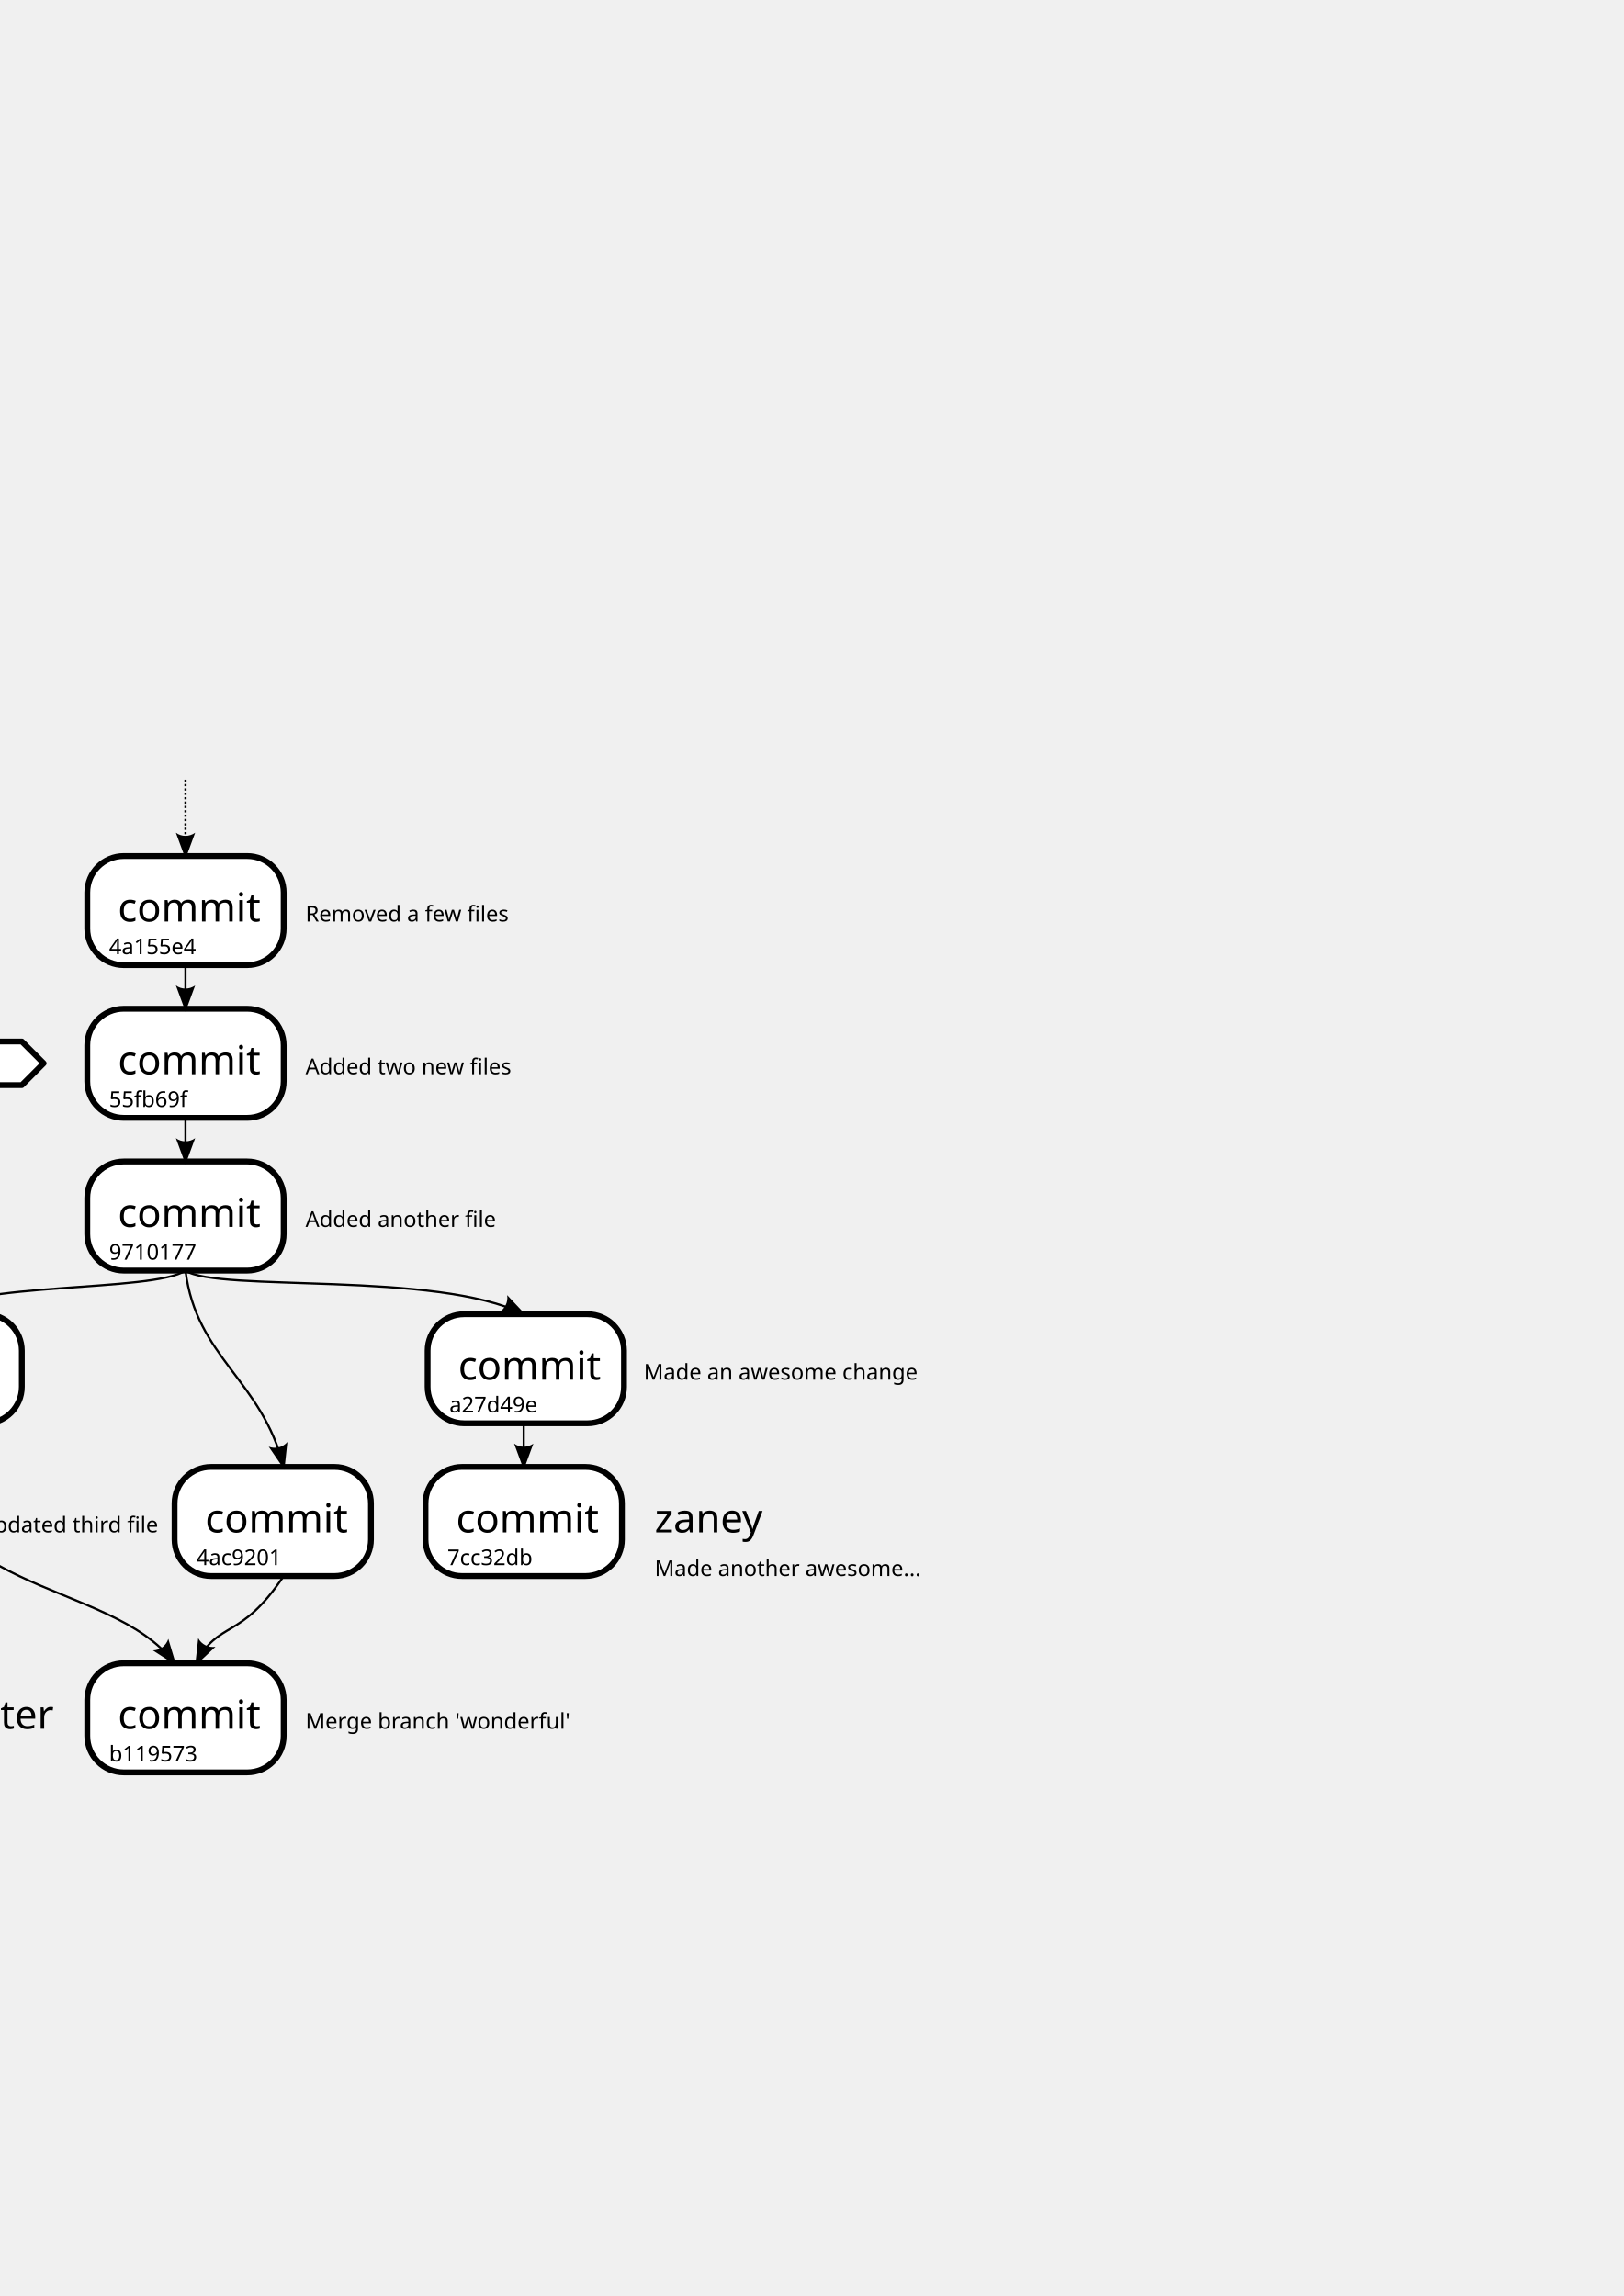
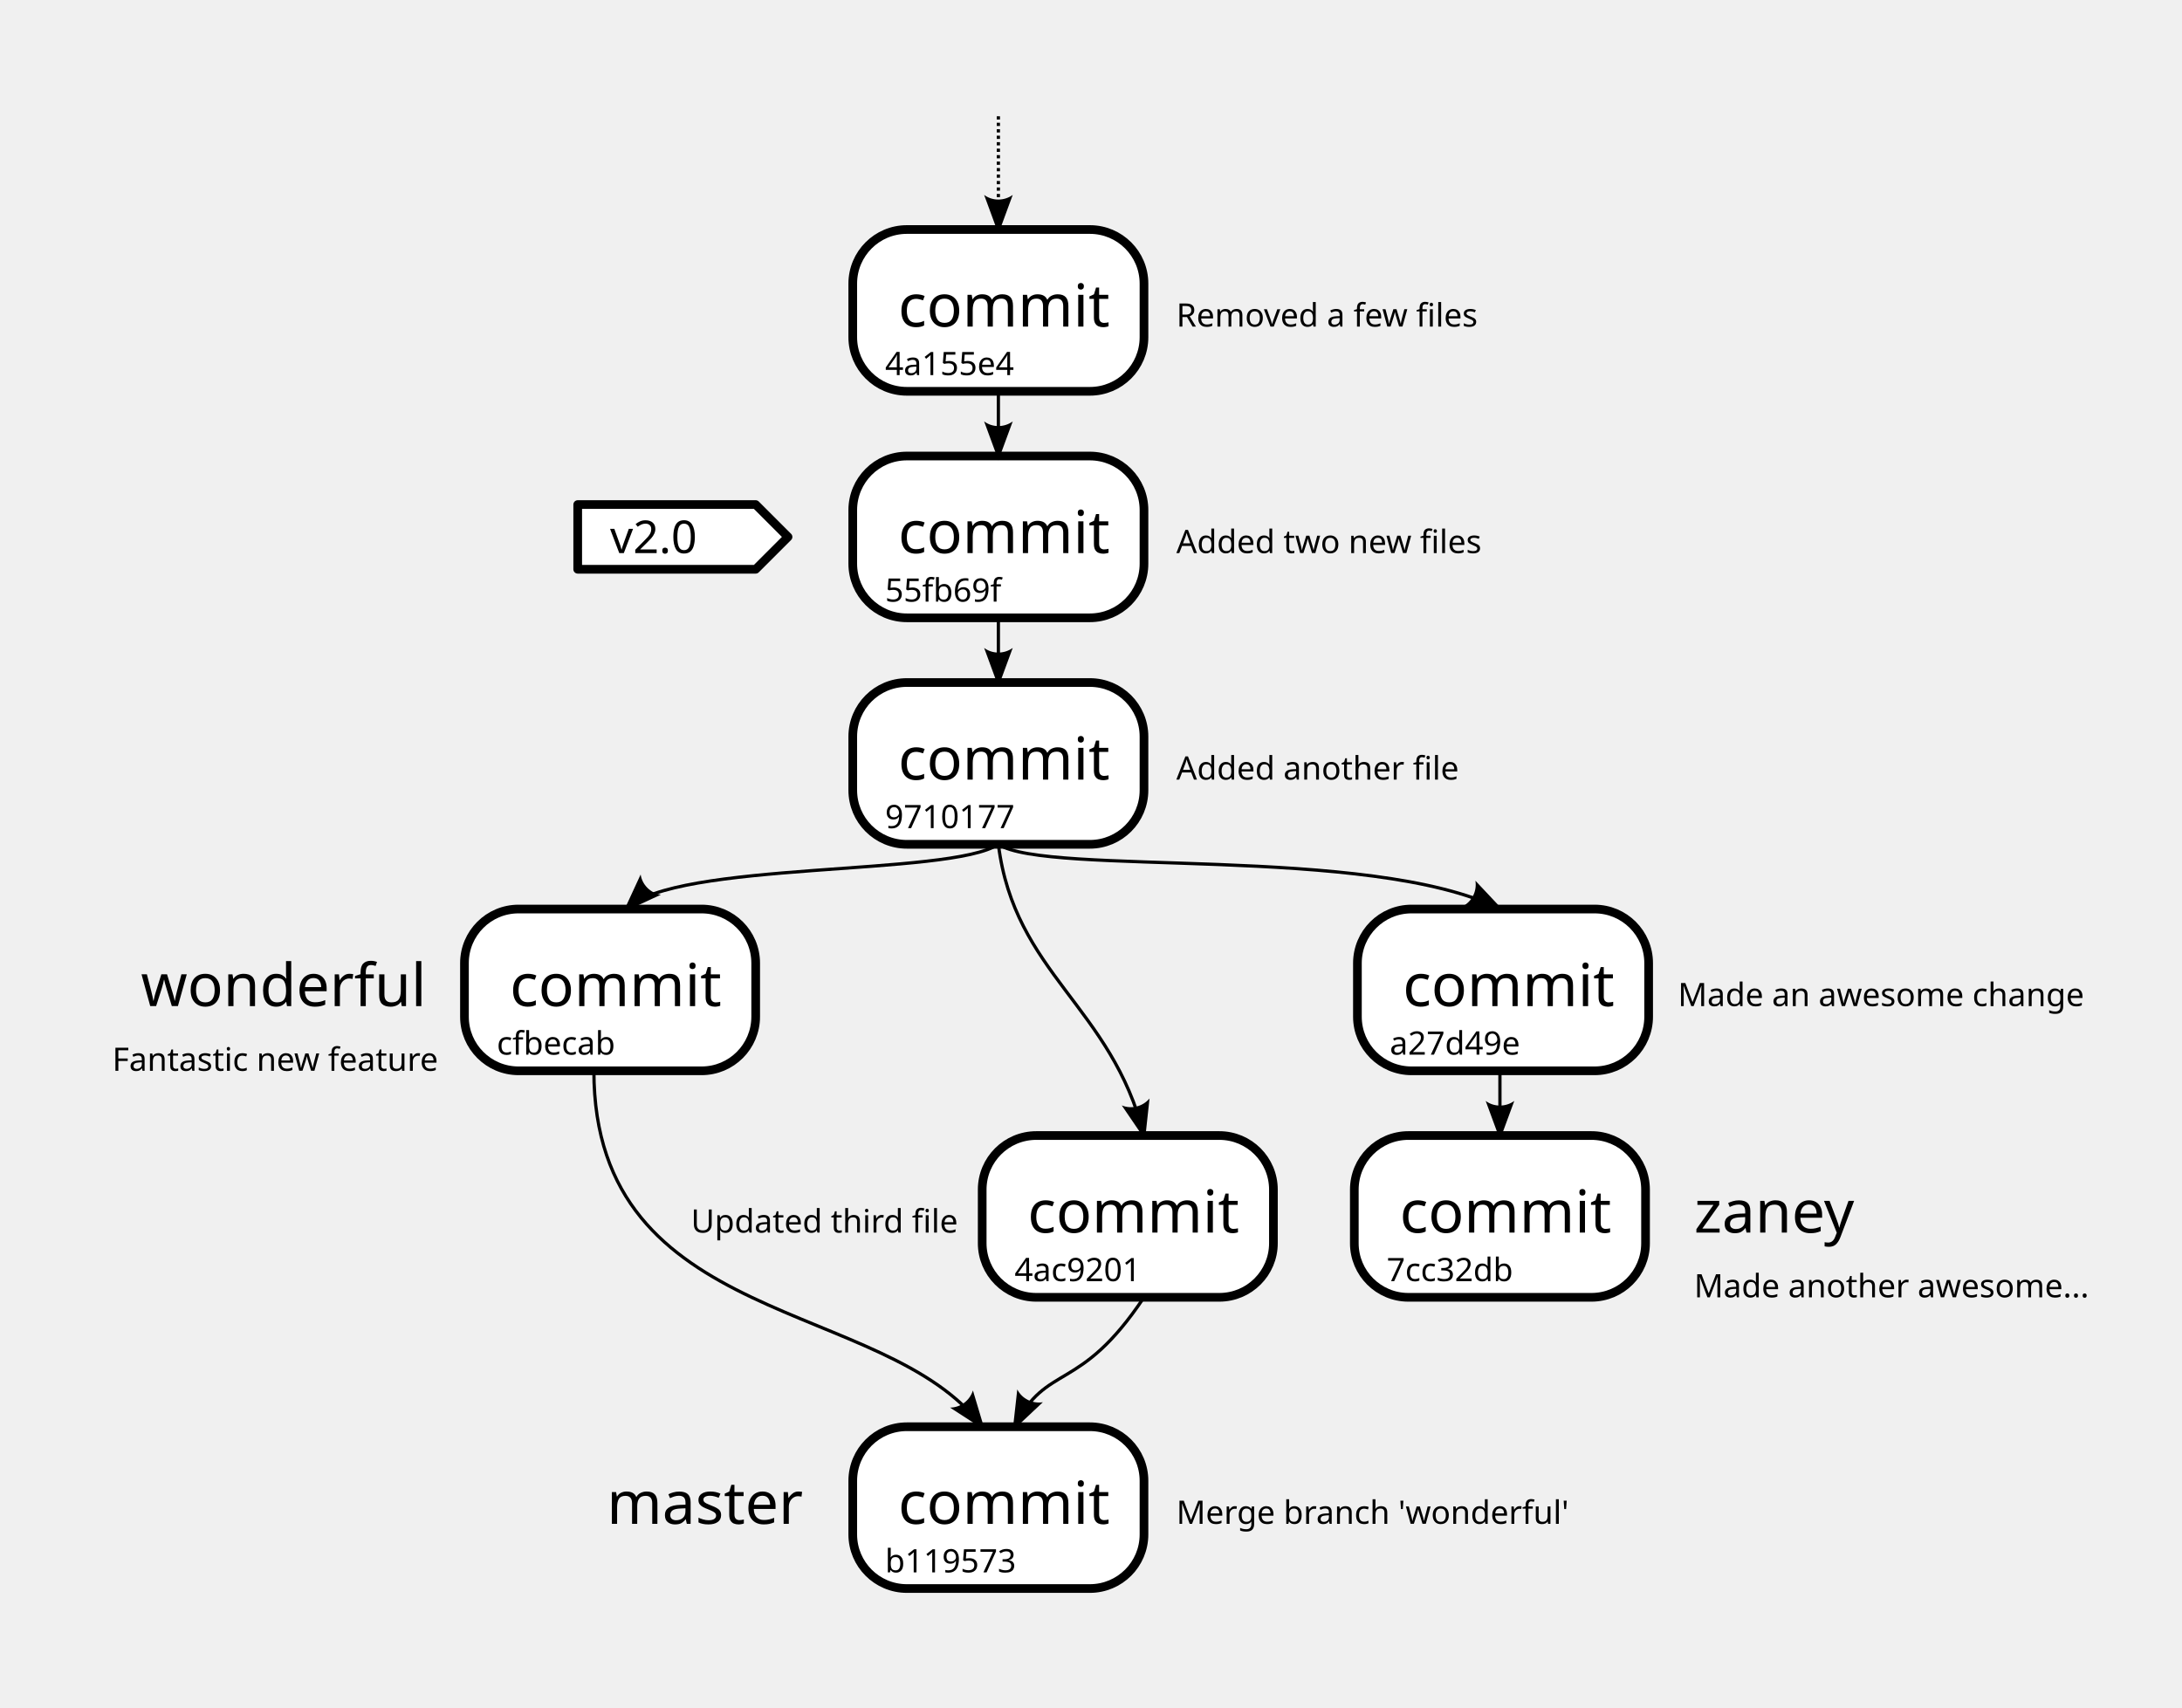
- <svg xmlns="http://www.w3.org/2000/svg" width="744.094" height="1052.362" id="svg3093" version="1.1">
+ <svg xmlns="http://www.w3.org/2000/svg" width="674.317" height="527.708" id="svg3093" version="1.1">
  <defs id="defs3095">
    <marker orient="auto" refY="0" refX="0" id="Arrow2Lend" style="overflow:visible">
      <path id="path5133" style="font-size:12px;fill-rule:evenodd;stroke-width:0.625;stroke-linejoin:round" d="M 8.719,4.034 -2.207,0.016 8.719,-4.002 c -1.745,2.372 -1.735,5.617 -6e-7,8.035 z" transform="matrix(-1.1,0,0,-1.1,-1.1,0)" />
    </marker>
    <marker orient="auto" refY="0" refX="0" id="marker3040" style="overflow:visible">
      <path id="path3042" style="font-size:12px;fill-rule:evenodd;stroke-width:0.625;stroke-linejoin:round" d="M 8.719,4.034 -2.207,0.016 8.719,-4.002 c -1.745,2.372 -1.735,5.617 -6e-7,8.035 z" transform="matrix(-1.1,0,0,-1.1,-1.1,0)" />
    </marker>
    <marker orient="auto" refY="0" refX="0" id="marker3044" style="overflow:visible">
      <path id="path3046" style="font-size:12px;fill-rule:evenodd;stroke-width:0.625;stroke-linejoin:round" d="M 8.719,4.034 -2.207,0.016 8.719,-4.002 c -1.745,2.372 -1.735,5.617 -6e-7,8.035 z" transform="matrix(-1.1,0,0,-1.1,-1.1,0)" />
    </marker>
    <marker orient="auto" refY="0" refX="0" id="marker3048" style="overflow:visible">
      <path id="path3050" style="font-size:12px;fill-rule:evenodd;stroke-width:0.625;stroke-linejoin:round" d="M 8.719,4.034 -2.207,0.016 8.719,-4.002 c -1.745,2.372 -1.735,5.617 -6e-7,8.035 z" transform="matrix(-1.1,0,0,-1.1,-1.1,0)" />
    </marker>
    <marker orient="auto" refY="0" refX="0" id="marker3052" style="overflow:visible">
      <path id="path3054" style="font-size:12px;fill-rule:evenodd;stroke-width:0.625;stroke-linejoin:round" d="M 8.719,4.034 -2.207,0.016 8.719,-4.002 c -1.745,2.372 -1.735,5.617 -6e-7,8.035 z" transform="matrix(-1.1,0,0,-1.1,-1.1,0)" />
    </marker>
    <marker orient="auto" refY="0" refX="0" id="Arrow1Lstart" style="overflow:visible">
      <path id="path5112" d="M 0,0 5,-5 -12.5,0 5,5 0,0 z" style="fill-rule:evenodd;stroke:#000000;stroke-width:1pt;marker-start:none" transform="matrix(0.8,0,0,0.8,10,0)" />
    </marker>
    <marker orient="auto" refY="0" refX="0" id="marker3058" style="overflow:visible">
      <path id="path3060" style="font-size:12px;fill-rule:evenodd;stroke-width:0.625;stroke-linejoin:round" d="M 8.719,4.034 -2.207,0.016 8.719,-4.002 c -1.745,2.372 -1.735,5.617 -6e-7,8.035 z" transform="matrix(-1.1,0,0,-1.1,-1.1,0)" />
    </marker>
    <marker orient="auto" refY="0" refX="0" id="Arrow2Lend-3" style="overflow:visible">
      <path id="path5133-3" style="font-size:12px;fill-rule:evenodd;stroke-width:0.625;stroke-linejoin:round" d="M 8.719,4.034 -2.207,0.016 8.719,-4.002 c -1.745,2.372 -1.735,5.617 -6e-7,8.035 z" transform="matrix(-1.1,0,0,-1.1,-1.1,0)" />
    </marker>
    <marker orient="auto" refY="0" refX="0" id="marker3530" style="overflow:visible">
      <path id="path3532" style="font-size:12px;fill-rule:evenodd;stroke-width:0.625;stroke-linejoin:round" d="M 8.719,4.034 -2.207,0.016 8.719,-4.002 c -1.745,2.372 -1.735,5.617 -6e-7,8.035 z" transform="matrix(-1.1,0,0,-1.1,-1.1,0)" />
    </marker>
    <marker orient="auto" refY="0" refX="0" id="Arrow2Lend-9" style="overflow:visible">
      <path id="path5133-8" style="font-size:12px;fill-rule:evenodd;stroke-width:0.625;stroke-linejoin:round" d="M 8.719,4.034 -2.207,0.016 8.719,-4.002 c -1.745,2.372 -1.735,5.617 -6e-7,8.035 z" transform="matrix(-1.1,0,0,-1.1,-1.1,0)" />
    </marker>
    <marker orient="auto" refY="0" refX="0" id="Arrow2Lend-5" style="overflow:visible">
      <path id="path5133-5" style="font-size:12px;fill-rule:evenodd;stroke-width:0.625;stroke-linejoin:round" d="M 8.719,4.034 -2.207,0.016 8.719,-4.002 c -1.745,2.372 -1.735,5.617 -6e-7,8.035 z" transform="matrix(-1.1,0,0,-1.1,-1.1,0)" />
    </marker>
    <marker orient="auto" refY="0" refX="0" id="marker3688" style="overflow:visible">
      <path id="path3690" style="font-size:12px;fill-rule:evenodd;stroke-width:0.625;stroke-linejoin:round" d="M 8.719,4.034 -2.207,0.016 8.719,-4.002 c -1.745,2.372 -1.735,5.617 -6e-7,8.035 z" transform="matrix(-1.1,0,0,-1.1,-1.1,0)" />
    </marker>
    <marker orient="auto" refY="0" refX="0" id="Arrow2Lend-4" style="overflow:visible">
      <path id="path5133-53" style="font-size:12px;fill-rule:evenodd;stroke-width:0.625;stroke-linejoin:round" d="M 8.719,4.034 -2.207,0.016 8.719,-4.002 c -1.745,2.372 -1.735,5.617 -6e-7,8.035 z" transform="matrix(-1.1,0,0,-1.1,-1.1,0)" />
    </marker>
    <marker orient="auto" refY="0" refX="0" id="Arrow2Lend-38" style="overflow:visible">
      <path id="path5133-6" style="font-size:12px;fill-rule:evenodd;stroke-width:0.625;stroke-linejoin:round" d="M 8.719,4.034 -2.207,0.016 8.719,-4.002 c -1.745,2.372 -1.735,5.617 -6e-7,8.035 z" transform="matrix(-1.1,0,0,-1.1,-1.1,0)" />
    </marker>
    <marker orient="auto" refY="0" refX="0" id="Arrow2Lend-0" style="overflow:visible">
      <path id="path5133-7" style="font-size:12px;fill-rule:evenodd;stroke-width:0.625;stroke-linejoin:round" d="M 8.719,4.034 -2.207,0.016 8.719,-4.002 c -1.745,2.372 -1.735,5.617 -6e-7,8.035 z" transform="matrix(-1.1,0,0,-1.1,-1.1,0)" />
    </marker>
    <marker orient="auto" refY="0" refX="0" id="Arrow2Lend-6" style="overflow:visible">
      <path id="path5133-4" style="font-size:12px;fill-rule:evenodd;stroke-width:0.625;stroke-linejoin:round" d="M 8.719,4.034 -2.207,0.016 8.719,-4.002 c -1.745,2.372 -1.735,5.617 -6e-7,8.035 z" transform="matrix(-1.1,0,0,-1.1,-1.1,0)" />
    </marker>
    <marker orient="auto" refY="0" refX="0" id="Arrow2Lend-08" style="overflow:visible">
      <path id="path5133-1" style="font-size:12px;fill-rule:evenodd;stroke-width:0.625;stroke-linejoin:round" d="M 8.719,4.034 -2.207,0.016 8.719,-4.002 c -1.745,2.372 -1.735,5.617 -6e-7,8.035 z" transform="matrix(-1.1,0,0,-1.1,-1.1,0)" />
    </marker>
    <marker orient="auto" refY="0" refX="0" id="Arrow2Lend-33" style="overflow:visible">
      <path id="path5133-44" style="font-size:12px;fill-rule:evenodd;stroke-width:0.625;stroke-linejoin:round" d="M 8.719,4.034 -2.207,0.016 8.719,-4.002 c -1.745,2.372 -1.735,5.617 -6e-7,8.035 z" transform="matrix(-1.1,0,0,-1.1,-1.1,0)" />
    </marker>
    <marker orient="auto" refY="0" refX="0" id="Arrow2Lend-59" style="overflow:visible">
      <path id="path5133-87" style="font-size:12px;fill-rule:evenodd;stroke-width:0.625;stroke-linejoin:round" d="M 8.719,4.034 -2.207,0.016 8.719,-4.002 c -1.745,2.372 -1.735,5.617 -6e-7,8.035 z" transform="matrix(-1.1,0,0,-1.1,-1.1,0)" />
    </marker>
    <marker orient="auto" refY="0" refX="0" id="Arrow2Lend-53" style="overflow:visible">
      <path id="path5133-73" style="font-size:12px;fill-rule:evenodd;stroke-width:0.625;stroke-linejoin:round" d="M 8.719,4.034 -2.207,0.016 8.719,-4.002 c -1.745,2.372 -1.735,5.617 -6e-7,8.035 z" transform="matrix(-1.1,0,0,-1.1,-1.1,0)" />
    </marker>
    <marker orient="auto" refY="0" refX="0" id="Arrow2Lend-04" style="overflow:visible">
      <path id="path5133-870" style="font-size:12px;fill-rule:evenodd;stroke-width:0.625;stroke-linejoin:round" d="M 8.719,4.034 -2.207,0.016 8.719,-4.002 c -1.745,2.372 -1.735,5.617 -6e-7,8.035 z" transform="matrix(-1.1,0,0,-1.1,-1.1,0)" />
    </marker>
    <marker orient="auto" refY="0" refX="0" id="Arrow2Lend-1" style="overflow:visible">
      <path id="path5133-2" style="font-size:12px;fill-rule:evenodd;stroke-width:0.625;stroke-linejoin:round" d="M 8.719,4.034 -2.207,0.016 8.719,-4.002 c -1.745,2.372 -1.735,5.617 -6e-7,8.035 z" transform="matrix(-1.1,0,0,-1.1,-1.1,0)" />
    </marker>
    <marker orient="auto" refY="0" refX="0" id="Arrow2Lend-90" style="overflow:visible">
      <path id="path5133-89" style="font-size:12px;fill-rule:evenodd;stroke-width:0.625;stroke-linejoin:round" d="M 8.719,4.034 -2.207,0.016 8.719,-4.002 c -1.745,2.372 -1.735,5.617 -6e-7,8.035 z" transform="matrix(-1.1,0,0,-1.1,-1.1,0)" />
    </marker>
    <marker orient="auto" refY="0" refX="0" id="Arrow2Lend-593" style="overflow:visible">
      <path id="path5133-57" style="font-size:12px;fill-rule:evenodd;stroke-width:0.625;stroke-linejoin:round" d="M 8.719,4.034 -2.207,0.016 8.719,-4.002 c -1.745,2.372 -1.735,5.617 -6e-7,8.035 z" transform="matrix(-1.1,0,0,-1.1,-1.1,0)" />
    </marker>
    <marker orient="auto" refY="0" refX="0" id="Arrow2Lend-96" style="overflow:visible">
      <path id="path5133-21" style="font-size:12px;fill-rule:evenodd;stroke-width:0.625;stroke-linejoin:round" d="M 8.719,4.034 -2.207,0.016 8.719,-4.002 c -1.745,2.372 -1.735,5.617 -6e-7,8.035 z" transform="matrix(-1.1,0,0,-1.1,-1.1,0)" />
    </marker>
    <marker orient="auto" refY="0" refX="0" id="Arrow2Lend-60" style="overflow:visible">
      <path id="path5133-892" style="font-size:12px;fill-rule:evenodd;stroke-width:0.625;stroke-linejoin:round" d="M 8.719,4.034 -2.207,0.016 8.719,-4.002 c -1.745,2.372 -1.735,5.617 -6e-7,8.035 z" transform="matrix(-1.1,0,0,-1.1,-1.1,0)" />
    </marker>
    <marker orient="auto" refY="0" refX="0" id="Arrow2Lend-16" style="overflow:visible">
      <path id="path5133-85" style="font-size:12px;fill-rule:evenodd;stroke-width:0.625;stroke-linejoin:round" d="M 8.719,4.034 -2.207,0.016 8.719,-4.002 c -1.745,2.372 -1.735,5.617 -6e-7,8.035 z" transform="matrix(-1.1,0,0,-1.1,-1.1,0)" />
    </marker>
  </defs>
-   <g id="layer1">
+   <g id="layer1" transform="translate(223.5324,-321.4291)">
    <text xml:space="preserve" style="font-size:40px;font-style:normal;font-weight:normal;line-height:125%;letter-spacing:0px;word-spacing:0px;fill:#000000;fill-opacity:1;stroke:none;font-family:Bitstream Vera Sans" x="40.911" y="227.068" id="text3332">
      <tspan id="tspan3334" x="40.911" y="227.068" />
    </text>
    <path style="fill:none;stroke:#000000;stroke-width:1;stroke-linecap:butt;stroke-linejoin:miter;stroke-miterlimit:4;stroke-opacity:1;stroke-dasharray:1, 1;stroke-dashoffset:0;marker-end:url(#Arrow2Lend)" d="m 85,357.362 0,35" id="path4917-3-0" />
    <text xml:space="preserve" style="font-size:18.3px;font-style:normal;font-variant:normal;font-weight:normal;font-stretch:normal;text-align:start;line-height:125%;letter-spacing:0px;word-spacing:0px;writing-mode:lr-tb;text-anchor:start;fill:#000000;fill-opacity:1;stroke:none;font-family:Trebuchet MS;-inkscape-font-specification:Trebuchet MS" x="-36" y="792.362" id="text3999-7-9-4-7">
      <tspan id="tspan4001-2-3-8-8" x="-36" y="792.362">master</tspan>
    </text>
    <rect style="fill:#ffffff;fill-opacity:1;stroke:#000000;stroke-width:2.683;stroke-miterlimit:4;stroke-opacity:1;stroke-dasharray:none;stroke-dashoffset:0" id="rect4771-2-8-0" width="90" height="50" x="40" y="392.362" ry="16.718" />
    <text xml:space="preserve" style="font-size:18.3px;font-style:normal;font-variant:normal;font-weight:normal;font-stretch:normal;text-align:start;line-height:125%;letter-spacing:0px;word-spacing:0px;writing-mode:lr-tb;text-anchor:start;fill:#000000;fill-opacity:1;stroke:none;font-family:Trebuchet MS;-inkscape-font-specification:Trebuchet MS" x="54.042" y="422.362" id="text3999-7-9-2">
      <tspan id="tspan4001-2-3-2" x="54.042" y="422.362">commit</tspan>
    </text>
    <text xml:space="preserve" style="font-size:10px;font-style:normal;font-variant:normal;font-weight:normal;font-stretch:normal;text-align:start;line-height:125%;letter-spacing:0px;word-spacing:0px;writing-mode:lr-tb;text-anchor:start;fill:#000000;fill-opacity:1;stroke:none;font-family:Trebuchet MS;-inkscape-font-specification:Trebuchet MS" x="50" y="437.362" id="text3999-8-8-6-9">
      <tspan id="tspan4001-3-8-8-7" x="50" y="437.362">4a155e4</tspan>
    </text>
    <text xml:space="preserve" style="font-size:10px;font-style:normal;font-variant:normal;font-weight:normal;font-stretch:normal;text-align:start;line-height:125%;letter-spacing:0px;word-spacing:0px;writing-mode:lr-tb;text-anchor:start;fill:#000000;fill-opacity:1;stroke:none;font-family:Trebuchet MS;-inkscape-font-specification:Trebuchet MS" x="140" y="422.362" id="text3999-8-3-74-5-5">
      <tspan id="tspan4001-3-0-7-3-64" x="140" y="422.362">Removed a few files</tspan>
    </text>
    <rect style="fill:#ffffff;fill-opacity:1;stroke:#000000;stroke-width:2.683;stroke-miterlimit:4;stroke-opacity:1;stroke-dasharray:none;stroke-dashoffset:0" id="rect4771-2-8-7-6" width="90" height="50" x="40" y="462.362" ry="16.718" />
    <text xml:space="preserve" style="font-size:18.3px;font-style:normal;font-variant:normal;font-weight:normal;font-stretch:normal;text-align:start;line-height:125%;letter-spacing:0px;word-spacing:0px;writing-mode:lr-tb;text-anchor:start;fill:#000000;fill-opacity:1;stroke:none;font-family:Trebuchet MS;-inkscape-font-specification:Trebuchet MS" x="54.042" y="492.362" id="text3999-7-9-4-3">
      <tspan id="tspan4001-2-3-8-7" x="54.042" y="492.362">commit</tspan>
    </text>
    <text xml:space="preserve" style="font-size:10px;font-style:normal;font-variant:normal;font-weight:normal;font-stretch:normal;text-align:start;line-height:125%;letter-spacing:0px;word-spacing:0px;writing-mode:lr-tb;text-anchor:start;fill:#000000;fill-opacity:1;stroke:none;font-family:Trebuchet MS;-inkscape-font-specification:Trebuchet MS" x="50" y="507.362" id="text3999-8-8-6-5-9">
      <tspan id="tspan4001-3-8-8-8-7" x="50" y="507.362">55fb69f</tspan>
    </text>
    <text xml:space="preserve" style="font-size:10px;font-style:normal;font-variant:normal;font-weight:normal;font-stretch:normal;text-align:start;line-height:125%;letter-spacing:0px;word-spacing:0px;writing-mode:lr-tb;text-anchor:start;fill:#000000;fill-opacity:1;stroke:none;font-family:Trebuchet MS;-inkscape-font-specification:Trebuchet MS" x="140" y="492.362" id="text3999-8-3-74-5-2-4">
      <tspan id="tspan4001-3-0-7-3-6-9" x="140" y="492.362">Added two new files</tspan>
    </text>
    <path style="fill:none;stroke:#000000;stroke-width:1px;stroke-linecap:butt;stroke-linejoin:miter;stroke-opacity:1;marker-end:url(#Arrow2Lend)" d="m 85,442.362 0,20" id="path4917-3-0-1" />
    <rect style="fill:#ffffff;fill-opacity:1;stroke:#000000;stroke-width:2.683;stroke-miterlimit:4;stroke-opacity:1;stroke-dasharray:none;stroke-dashoffset:0" id="rect4771-2-8-7-6-5" width="90" height="50" x="40" y="532.362" ry="16.718" />
    <text xml:space="preserve" style="font-size:18.3px;font-style:normal;font-variant:normal;font-weight:normal;font-stretch:normal;text-align:start;line-height:125%;letter-spacing:0px;word-spacing:0px;writing-mode:lr-tb;text-anchor:start;fill:#000000;fill-opacity:1;stroke:none;font-family:Trebuchet MS;-inkscape-font-specification:Trebuchet MS" x="54.042" y="562.362" id="text3999-7-9-4-3-5">
      <tspan id="tspan4001-2-3-8-7-1" x="54.042" y="562.362">commit</tspan>
    </text>
    <text xml:space="preserve" style="font-size:10px;font-style:normal;font-variant:normal;font-weight:normal;font-stretch:normal;text-align:start;line-height:125%;letter-spacing:0px;word-spacing:0px;writing-mode:lr-tb;text-anchor:start;fill:#000000;fill-opacity:1;stroke:none;font-family:Trebuchet MS;-inkscape-font-specification:Trebuchet MS" x="50" y="577.362" id="text3999-8-8-6-5-9-8">
      <tspan id="tspan4001-3-8-8-8-7-1" x="50" y="577.362">9710177</tspan>
    </text>
    <text xml:space="preserve" style="font-size:10px;font-style:normal;font-variant:normal;font-weight:normal;font-stretch:normal;text-align:start;line-height:125%;letter-spacing:0px;word-spacing:0px;writing-mode:lr-tb;text-anchor:start;fill:#000000;fill-opacity:1;stroke:none;font-family:Trebuchet MS;-inkscape-font-specification:Trebuchet MS" x="140" y="562.362" id="text3999-8-3-74-5-2-4-7">
      <tspan id="tspan4001-3-0-7-3-6-9-6" x="140" y="562.362">Added another file</tspan>
    </text>
    <path style="fill:none;stroke:#000000;stroke-width:1px;stroke-linecap:butt;stroke-linejoin:miter;stroke-opacity:1;marker-end:url(#Arrow2Lend)" d="m 85,512.362 0,20" id="path4917-3-0-1-8" />
    <path style="fill:#ffffff;fill-opacity:1;stroke:#000000;stroke-width:2.683;stroke-linecap:butt;stroke-linejoin:round;stroke-miterlimit:4;stroke-opacity:1;stroke-dasharray:none;stroke-dashoffset:0" d="m -45,477.362 55,0 10,10 -10,10 -55,0 z" id="rect3080-3-9" />
    <text xml:space="preserve" style="font-size:18.3px;font-style:normal;font-variant:normal;font-weight:normal;font-stretch:normal;text-align:start;line-height:125%;letter-spacing:0px;word-spacing:0px;writing-mode:lr-tb;text-anchor:start;fill:#000000;fill-opacity:1;stroke:none;font-family:Trebuchet MS;-inkscape-font-specification:Trebuchet MS" x="-35" y="492.362" id="text3999-7-9-4-7-5-0-4">
      <tspan id="tspan4001-2-3-8-8-4-5-9" x="-35" y="492.362" style="font-size:14px">v2.0</tspan>
    </text>
    <text xml:space="preserve" style="font-size:18.3px;font-style:normal;font-variant:normal;font-weight:normal;font-stretch:normal;text-align:start;line-height:125%;letter-spacing:0px;word-spacing:0px;writing-mode:lr-tb;text-anchor:start;fill:#000000;fill-opacity:1;stroke:none;font-family:Trebuchet MS;-inkscape-font-specification:Trebuchet MS" x="-180" y="632.362" id="text3999-7-9-4-7-86">
      <tspan id="tspan4001-2-3-8-8-2" x="-180" y="632.362">wonderful</tspan>
    </text>
    <rect style="fill:#ffffff;fill-opacity:1;stroke:#000000;stroke-width:2.683;stroke-miterlimit:4;stroke-opacity:1;stroke-dasharray:none;stroke-dashoffset:0" id="rect4771-2-8-7-6-5-9" width="90" height="50" x="-80" y="602.362" ry="16.718" />
    <text xml:space="preserve" style="font-size:18.3px;font-style:normal;font-variant:normal;font-weight:normal;font-stretch:normal;text-align:start;line-height:125%;letter-spacing:0px;word-spacing:0px;writing-mode:lr-tb;text-anchor:start;fill:#000000;fill-opacity:1;stroke:none;font-family:Trebuchet MS;-inkscape-font-specification:Trebuchet MS" x="-65.958" y="632.362" id="text3999-7-9-4-3-5-3">
      <tspan id="tspan4001-2-3-8-7-1-9" x="-65.958" y="632.362">commit</tspan>
    </text>
    <text xml:space="preserve" style="font-size:10px;font-style:normal;font-variant:normal;font-weight:normal;font-stretch:normal;text-align:start;line-height:125%;letter-spacing:0px;word-spacing:0px;writing-mode:lr-tb;text-anchor:start;fill:#000000;fill-opacity:1;stroke:none;font-family:Trebuchet MS;-inkscape-font-specification:Trebuchet MS" x="-70" y="647.362" id="text3999-8-8-6-5-9-8-2">
      <tspan id="tspan4001-3-8-8-8-7-1-8" x="-70" y="647.362">cfbecab</tspan>
    </text>
    <text xml:space="preserve" style="font-size:10px;font-style:normal;font-variant:normal;font-weight:normal;font-stretch:normal;text-align:start;line-height:125%;letter-spacing:0px;word-spacing:0px;writing-mode:lr-tb;text-anchor:start;fill:#000000;fill-opacity:1;stroke:none;font-family:Trebuchet MS;-inkscape-font-specification:Trebuchet MS" x="-188.832" y="652.362" id="text3999-8-3-74-5-2-4-7-3">
      <tspan id="tspan4001-3-0-7-3-6-9-6-0" x="-188.832" y="652.362">Fantastic new feature</tspan>
    </text>
    <path style="fill:none;stroke:#000000;stroke-width:1px;stroke-linecap:butt;stroke-linejoin:miter;stroke-opacity:1;marker-end:url(#Arrow2Lend)" d="m 85,582.362 c -15,10 -100,5 -115,20" id="path4917-3-0-1-8-1" />
    <rect style="fill:#ffffff;fill-opacity:1;stroke:#000000;stroke-width:2.683;stroke-miterlimit:4;stroke-opacity:1;stroke-dasharray:none;stroke-dashoffset:0" id="rect4771-2-8-7-6-5-9-2" width="90" height="50" x="195.958" y="602.362" ry="16.718" />
    <text xml:space="preserve" style="font-size:18.3px;font-style:normal;font-variant:normal;font-weight:normal;font-stretch:normal;text-align:start;line-height:125%;letter-spacing:0px;word-spacing:0px;writing-mode:lr-tb;text-anchor:start;fill:#000000;fill-opacity:1;stroke:none;font-family:Trebuchet MS;-inkscape-font-specification:Trebuchet MS" x="210" y="632.362" id="text3999-7-9-4-3-5-3-6">
      <tspan id="tspan4001-2-3-8-7-1-9-9" x="210" y="632.362">commit</tspan>
    </text>
    <text xml:space="preserve" style="font-size:10px;font-style:normal;font-variant:normal;font-weight:normal;font-stretch:normal;text-align:start;line-height:125%;letter-spacing:0px;word-spacing:0px;writing-mode:lr-tb;text-anchor:start;fill:#000000;fill-opacity:1;stroke:none;font-family:Trebuchet MS;-inkscape-font-specification:Trebuchet MS" x="205.958" y="647.362" id="text3999-8-8-6-5-9-8-2-1">
      <tspan id="tspan4001-3-8-8-8-7-1-8-0" x="205.958" y="647.362">a27d49e</tspan>
    </text>
    <path style="fill:none;stroke:#000000;stroke-width:1px;stroke-linecap:butt;stroke-linejoin:miter;stroke-opacity:1;marker-end:url(#Arrow2Lend)" d="m 85,582.362 c 15,10 115,0 155,20" id="path4917-3-0-1-8-1-4" />
    <text xml:space="preserve" style="font-size:18.3px;font-style:normal;font-variant:normal;font-weight:normal;font-stretch:normal;text-align:start;line-height:125%;letter-spacing:0px;word-spacing:0px;writing-mode:lr-tb;text-anchor:start;fill:#000000;fill-opacity:1;stroke:none;font-family:Trebuchet MS;-inkscape-font-specification:Trebuchet MS" x="300" y="702.362" id="text3999-7-9-4-7-3">
      <tspan id="tspan4001-2-3-8-8-1" x="300" y="702.362">zaney</tspan>
    </text>
    <rect style="fill:#ffffff;fill-opacity:1;stroke:#000000;stroke-width:2.683;stroke-miterlimit:4;stroke-opacity:1;stroke-dasharray:none;stroke-dashoffset:0" id="rect4771-2-8-7-6-5-96" width="90" height="50" x="195" y="672.362" ry="16.718" />
    <text xml:space="preserve" style="font-size:18.3px;font-style:normal;font-variant:normal;font-weight:normal;font-stretch:normal;text-align:start;line-height:125%;letter-spacing:0px;word-spacing:0px;writing-mode:lr-tb;text-anchor:start;fill:#000000;fill-opacity:1;stroke:none;font-family:Trebuchet MS;-inkscape-font-specification:Trebuchet MS" x="209.042" y="702.362" id="text3999-7-9-4-3-5-7">
      <tspan id="tspan4001-2-3-8-7-1-7" x="209.042" y="702.362">commit</tspan>
    </text>
    <text xml:space="preserve" style="font-size:10px;font-style:normal;font-variant:normal;font-weight:normal;font-stretch:normal;text-align:start;line-height:125%;letter-spacing:0px;word-spacing:0px;writing-mode:lr-tb;text-anchor:start;fill:#000000;fill-opacity:1;stroke:none;font-family:Trebuchet MS;-inkscape-font-specification:Trebuchet MS" x="205" y="717.362" id="text3999-8-8-6-5-9-8-3">
      <tspan id="tspan4001-3-8-8-8-7-1-7" x="205" y="717.362">7cc32db</tspan>
    </text>
    <text xml:space="preserve" style="font-size:10px;font-style:normal;font-variant:normal;font-weight:normal;font-stretch:normal;text-align:start;line-height:125%;letter-spacing:0px;word-spacing:0px;writing-mode:lr-tb;text-anchor:start;fill:#000000;fill-opacity:1;stroke:none;font-family:Trebuchet MS;-inkscape-font-specification:Trebuchet MS" x="295" y="632.362" id="text3999-8-3-74-5-2-4-7-1">
      <tspan id="tspan4001-3-0-7-3-6-9-6-2" x="295" y="632.362">Made an awesome change</tspan>
    </text>
    <path style="fill:none;stroke:#000000;stroke-width:1px;stroke-linecap:butt;stroke-linejoin:miter;stroke-opacity:1;marker-end:url(#Arrow2Lend)" d="m 240,652.362 0,20" id="path4917-3-0-1-8-2" />
    <text xml:space="preserve" style="font-size:10px;font-style:normal;font-variant:normal;font-weight:normal;font-stretch:normal;text-align:start;line-height:125%;letter-spacing:0px;word-spacing:0px;writing-mode:lr-tb;text-anchor:start;fill:#000000;fill-opacity:1;stroke:none;font-family:Trebuchet MS;-inkscape-font-specification:Trebuchet MS" x="300" y="722.362" id="text3999-8-3-74-5-2-4-7-1-5">
      <tspan id="tspan4001-3-0-7-3-6-9-6-2-5" x="300" y="722.362">Made another awesome...</tspan>
    </text>
    <rect style="fill:#ffffff;fill-opacity:1;stroke:#000000;stroke-width:2.683;stroke-miterlimit:4;stroke-opacity:1;stroke-dasharray:none;stroke-dashoffset:0" id="rect4771-2-8-7-6-5-9-24" width="90" height="50" x="80" y="672.362" ry="16.718" />
    <text xml:space="preserve" style="font-size:18.3px;font-style:normal;font-variant:normal;font-weight:normal;font-stretch:normal;text-align:start;line-height:125%;letter-spacing:0px;word-spacing:0px;writing-mode:lr-tb;text-anchor:start;fill:#000000;fill-opacity:1;stroke:none;font-family:Trebuchet MS;-inkscape-font-specification:Trebuchet MS" x="94.042" y="702.362" id="text3999-7-9-4-3-5-3-7">
      <tspan id="tspan4001-2-3-8-7-1-9-93" x="94.042" y="702.362">commit</tspan>
    </text>
    <text xml:space="preserve" style="font-size:10px;font-style:normal;font-variant:normal;font-weight:normal;font-stretch:normal;text-align:start;line-height:125%;letter-spacing:0px;word-spacing:0px;writing-mode:lr-tb;text-anchor:start;fill:#000000;fill-opacity:1;stroke:none;font-family:Trebuchet MS;-inkscape-font-specification:Trebuchet MS" x="90" y="717.362" id="text3999-8-8-6-5-9-8-2-9">
      <tspan id="tspan4001-3-8-8-8-7-1-8-2" x="90" y="717.362">4ac9201</tspan>
    </text>
    <text xml:space="preserve" style="font-size:10px;font-style:normal;font-variant:normal;font-weight:normal;font-stretch:normal;text-align:start;line-height:125%;letter-spacing:0px;word-spacing:0px;writing-mode:lr-tb;text-anchor:start;fill:#000000;fill-opacity:1;stroke:none;font-family:Trebuchet MS;-inkscape-font-specification:Trebuchet MS" x="-10" y="702.362" id="text3999-8-3-74-5-2-4-7-3-8">
      <tspan id="tspan4001-3-0-7-3-6-9-6-0-3" x="-10" y="702.362">Updated third file</tspan>
    </text>
    <path style="fill:none;stroke:#000000;stroke-width:1px;stroke-linecap:butt;stroke-linejoin:miter;stroke-opacity:1;marker-end:url(#Arrow2Lend)" d="m 85,582.362 c 5,40 35,50 45,90" id="path4917-3-0-1-8-20" />
    <rect style="fill:#ffffff;fill-opacity:1;stroke:#000000;stroke-width:2.683;stroke-miterlimit:4;stroke-opacity:1;stroke-dasharray:none;stroke-dashoffset:0" id="rect4771-2-8-7-6-5-9-24-3" width="90" height="50" x="40" y="762.362" ry="16.718" />
    <text xml:space="preserve" style="font-size:18.3px;font-style:normal;font-variant:normal;font-weight:normal;font-stretch:normal;text-align:start;line-height:125%;letter-spacing:0px;word-spacing:0px;writing-mode:lr-tb;text-anchor:start;fill:#000000;fill-opacity:1;stroke:none;font-family:Trebuchet MS;-inkscape-font-specification:Trebuchet MS" x="54.042" y="792.362" id="text3999-7-9-4-3-5-3-7-4">
      <tspan id="tspan4001-2-3-8-7-1-9-93-9" x="54.042" y="792.362">commit</tspan>
    </text>
    <text xml:space="preserve" style="font-size:10px;font-style:normal;font-variant:normal;font-weight:normal;font-stretch:normal;text-align:start;line-height:125%;letter-spacing:0px;word-spacing:0px;writing-mode:lr-tb;text-anchor:start;fill:#000000;fill-opacity:1;stroke:none;font-family:Trebuchet MS;-inkscape-font-specification:Trebuchet MS" x="50" y="807.362" id="text3999-8-8-6-5-9-8-2-9-2">
      <tspan id="tspan4001-3-8-8-8-7-1-8-2-7" x="50" y="807.362">b119573</tspan>
    </text>
    <text xml:space="preserve" style="font-size:10px;font-style:normal;font-variant:normal;font-weight:normal;font-stretch:normal;text-align:start;line-height:125%;letter-spacing:0px;word-spacing:0px;writing-mode:lr-tb;text-anchor:start;fill:#000000;fill-opacity:1;stroke:none;font-family:Trebuchet MS;-inkscape-font-specification:Trebuchet MS" x="140" y="792.362" id="text3999-8-3-74-5-2-4-7-3-8-4">
      <tspan id="tspan4001-3-0-7-3-6-9-6-0-3-2" x="140" y="792.362">Merge branch 'wonderful'</tspan>
    </text>
    <path style="fill:none;stroke:#000000;stroke-width:1px;stroke-linecap:butt;stroke-linejoin:miter;stroke-opacity:1;marker-end:url(#Arrow2Lend)" d="m 130,722.362 c -20,30 -30,20 -40,40" id="path4917-3-0-1-8-20-2" />
    <path style="fill:none;stroke:#000000;stroke-width:1px;stroke-linecap:butt;stroke-linejoin:miter;stroke-opacity:1;marker-end:url(#Arrow2Lend)" d="m -40,652.362 c 0,80 90,70 120,110" id="path4917-3-0-1-8-1-2" />
  </g>
</svg>
